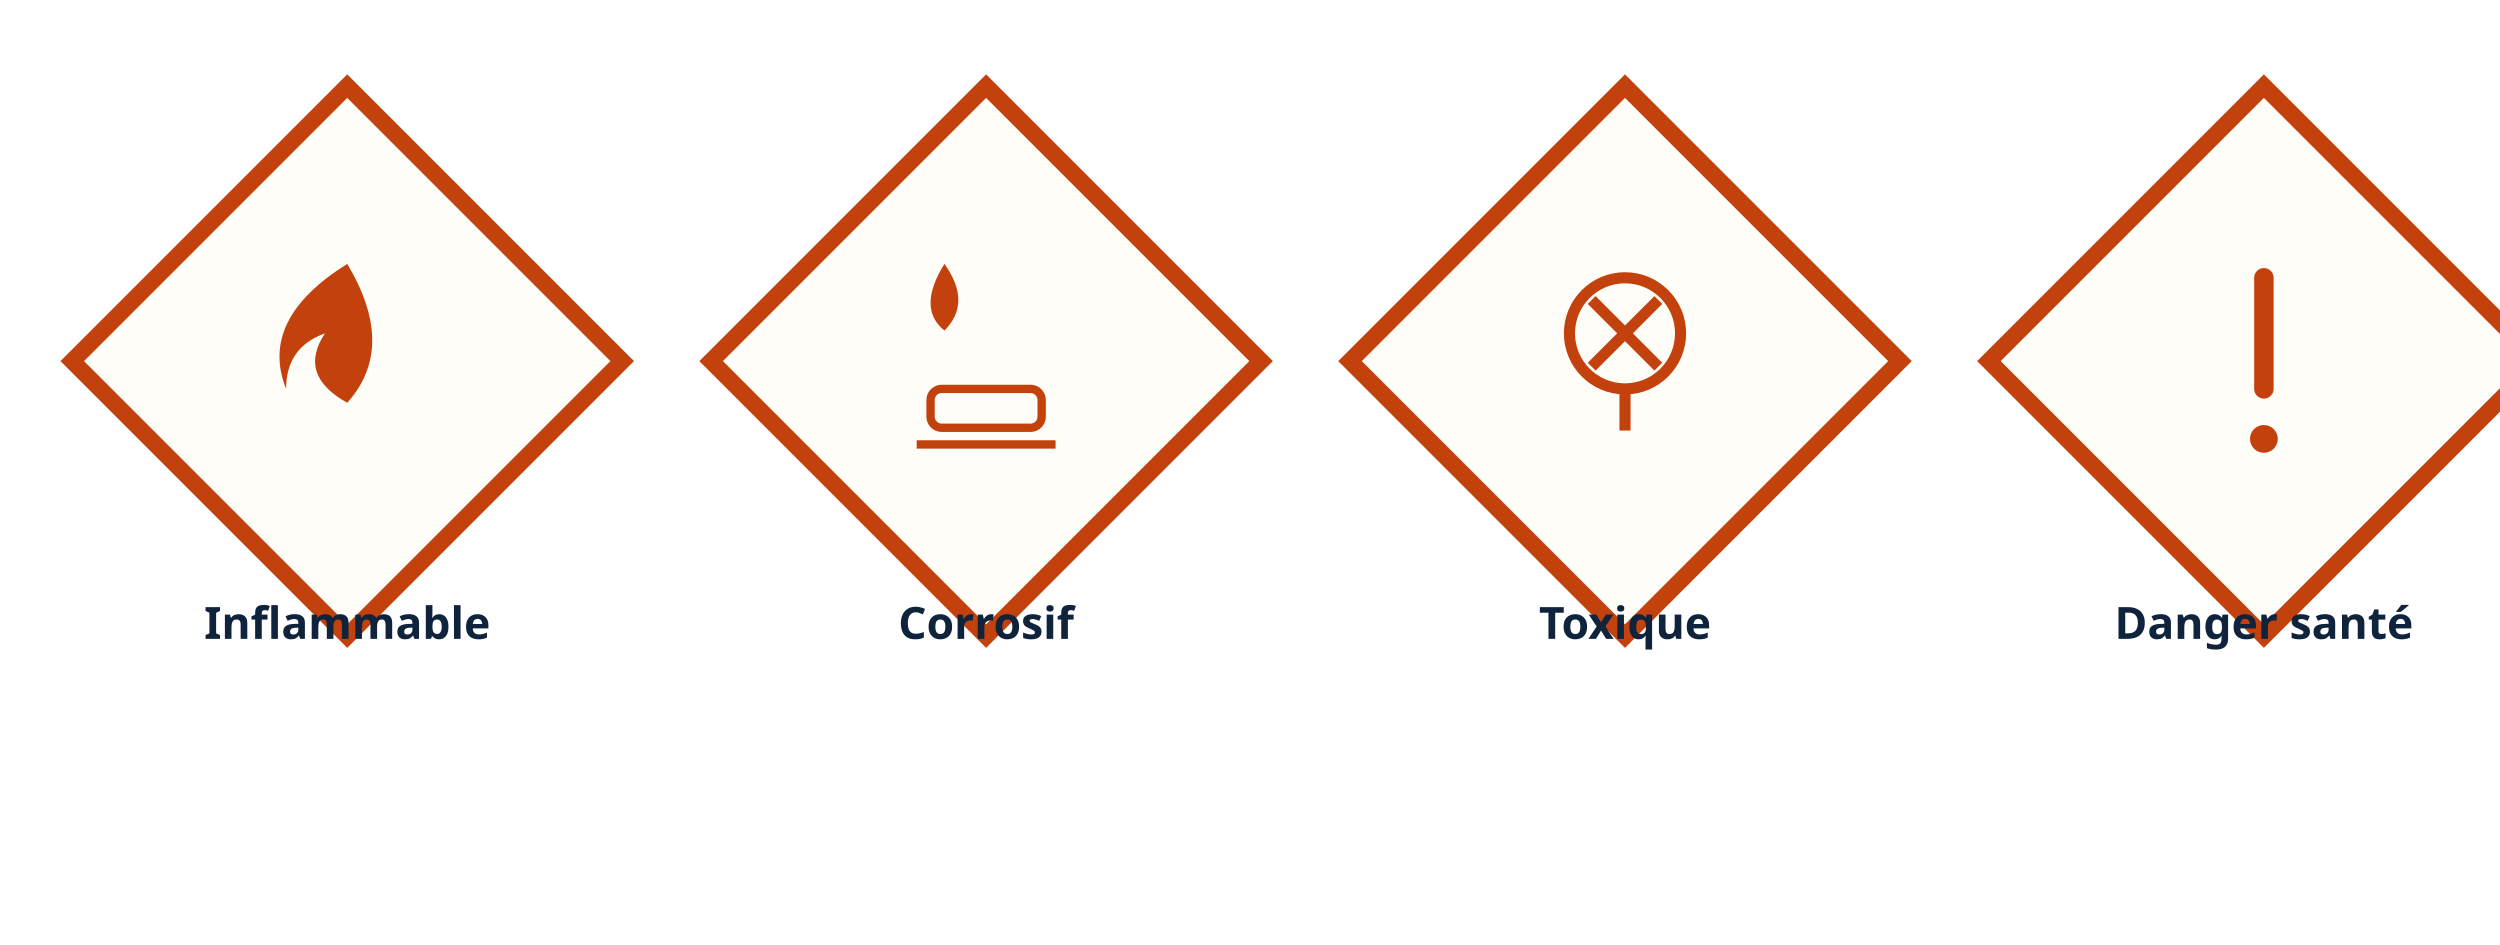
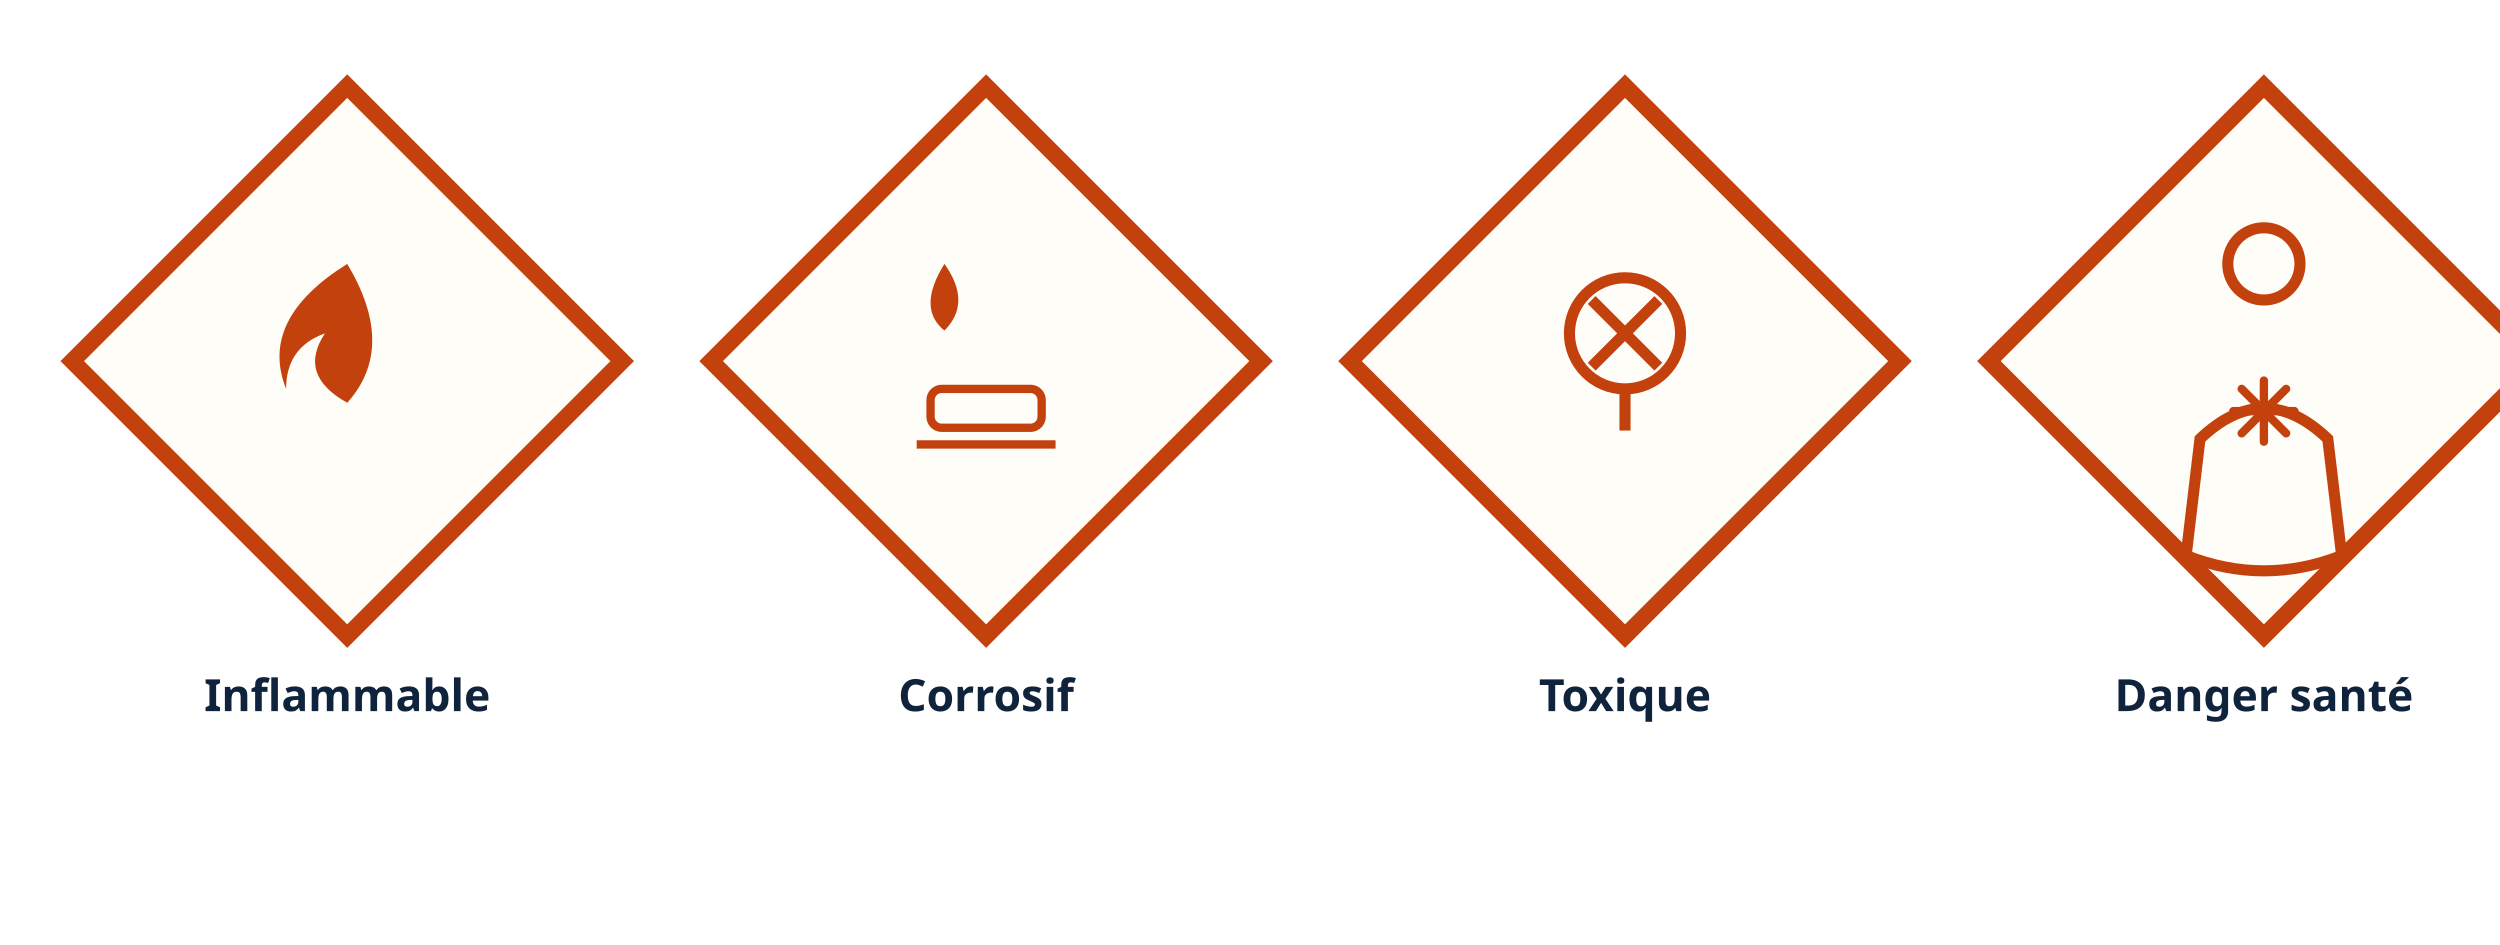
<svg xmlns="http://www.w3.org/2000/svg" viewBox="0 0 900 340" role="img" aria-labelledby="t-2" aria-describedby="d-2" font-family="Calibri, 'Segoe UI', sans-serif">
  <style>
    .lbl{ font-family:'Trebuchet MS',Calibri,sans-serif; font-weight:bold; font-size:16px; fill:#10233c; }
  </style>
  <rect x="55" y="60" width="140" height="140" fill="#fffdf8" stroke="#c2410c" stroke-width="6" transform="rotate(45 125 130)" />
  <path d="M125 95 q18 30 0 50 q-18 -10 -8 -25 q-14 5 -14 20 q-10 -25 22 -45 z" fill="#c2410c" />
-   <text class="lbl" x="125" y="230" text-anchor="middle">Inflammable</text>
+   <text class="lbl" x="125" y="256" text-anchor="middle">Inflammable</text>
  <rect x="285" y="60" width="140" height="140" fill="#fffdf8" stroke="#c2410c" stroke-width="6" transform="rotate(45 355 130)" />
  <path d="M340 95 q10 14 0 24 q-10 -8 0 -24 z" fill="#c2410c" />
  <rect x="335" y="140" width="40" height="14" rx="4" fill="none" stroke="#c2410c" stroke-width="3" />
  <line x1="330" y1="160" x2="380" y2="160" stroke="#c2410c" stroke-width="3" />
-   <text class="lbl" x="355" y="230" text-anchor="middle">Corrosif</text>
+   <text class="lbl" x="355" y="256" text-anchor="middle">Corrosif</text>
  <rect x="515" y="60" width="140" height="140" fill="#fffdf8" stroke="#c2410c" stroke-width="6" transform="rotate(45 585 130)" />
  <circle cx="585" cy="120" r="20" fill="none" stroke="#c2410c" stroke-width="4" />
  <line x1="573" y1="108" x2="597" y2="132" stroke="#c2410c" stroke-width="4" />
  <line x1="597" y1="108" x2="573" y2="132" stroke="#c2410c" stroke-width="4" />
  <line x1="585" y1="140" x2="585" y2="155" stroke="#c2410c" stroke-width="4" />
-   <text class="lbl" x="585" y="230" text-anchor="middle">Toxique</text>
+   <text class="lbl" x="585" y="256" text-anchor="middle">Toxique</text>
  <rect x="745" y="60" width="140" height="140" fill="#fffdf8" stroke="#c2410c" stroke-width="6" transform="rotate(45 815 130)" />
-   <line x1="815" y1="100" x2="815" y2="140" stroke="#c2410c" stroke-width="7" stroke-linecap="round" />
-   <circle cx="815" cy="158" r="5" fill="#c2410c" />
-   <text class="lbl" x="815" y="230" text-anchor="middle">Danger santé</text>
+   <circle cx="815" cy="95" r="13" fill="none" stroke="#c2410c" stroke-width="4" />
+   <path d="M792 158 q23 -22 46 0 l5 42 q-28 11 -56 0 z" fill="none" stroke="#c2410c" stroke-width="4" />
+   <path d="M815 137 v22 M804 148 h22 M807 140 l16 16 M823 140 l-16 16" fill="none" stroke="#c2410c" stroke-width="3" stroke-linecap="round" />
+   <text class="lbl" x="815" y="256" text-anchor="middle">Danger santé</text>
</svg>
